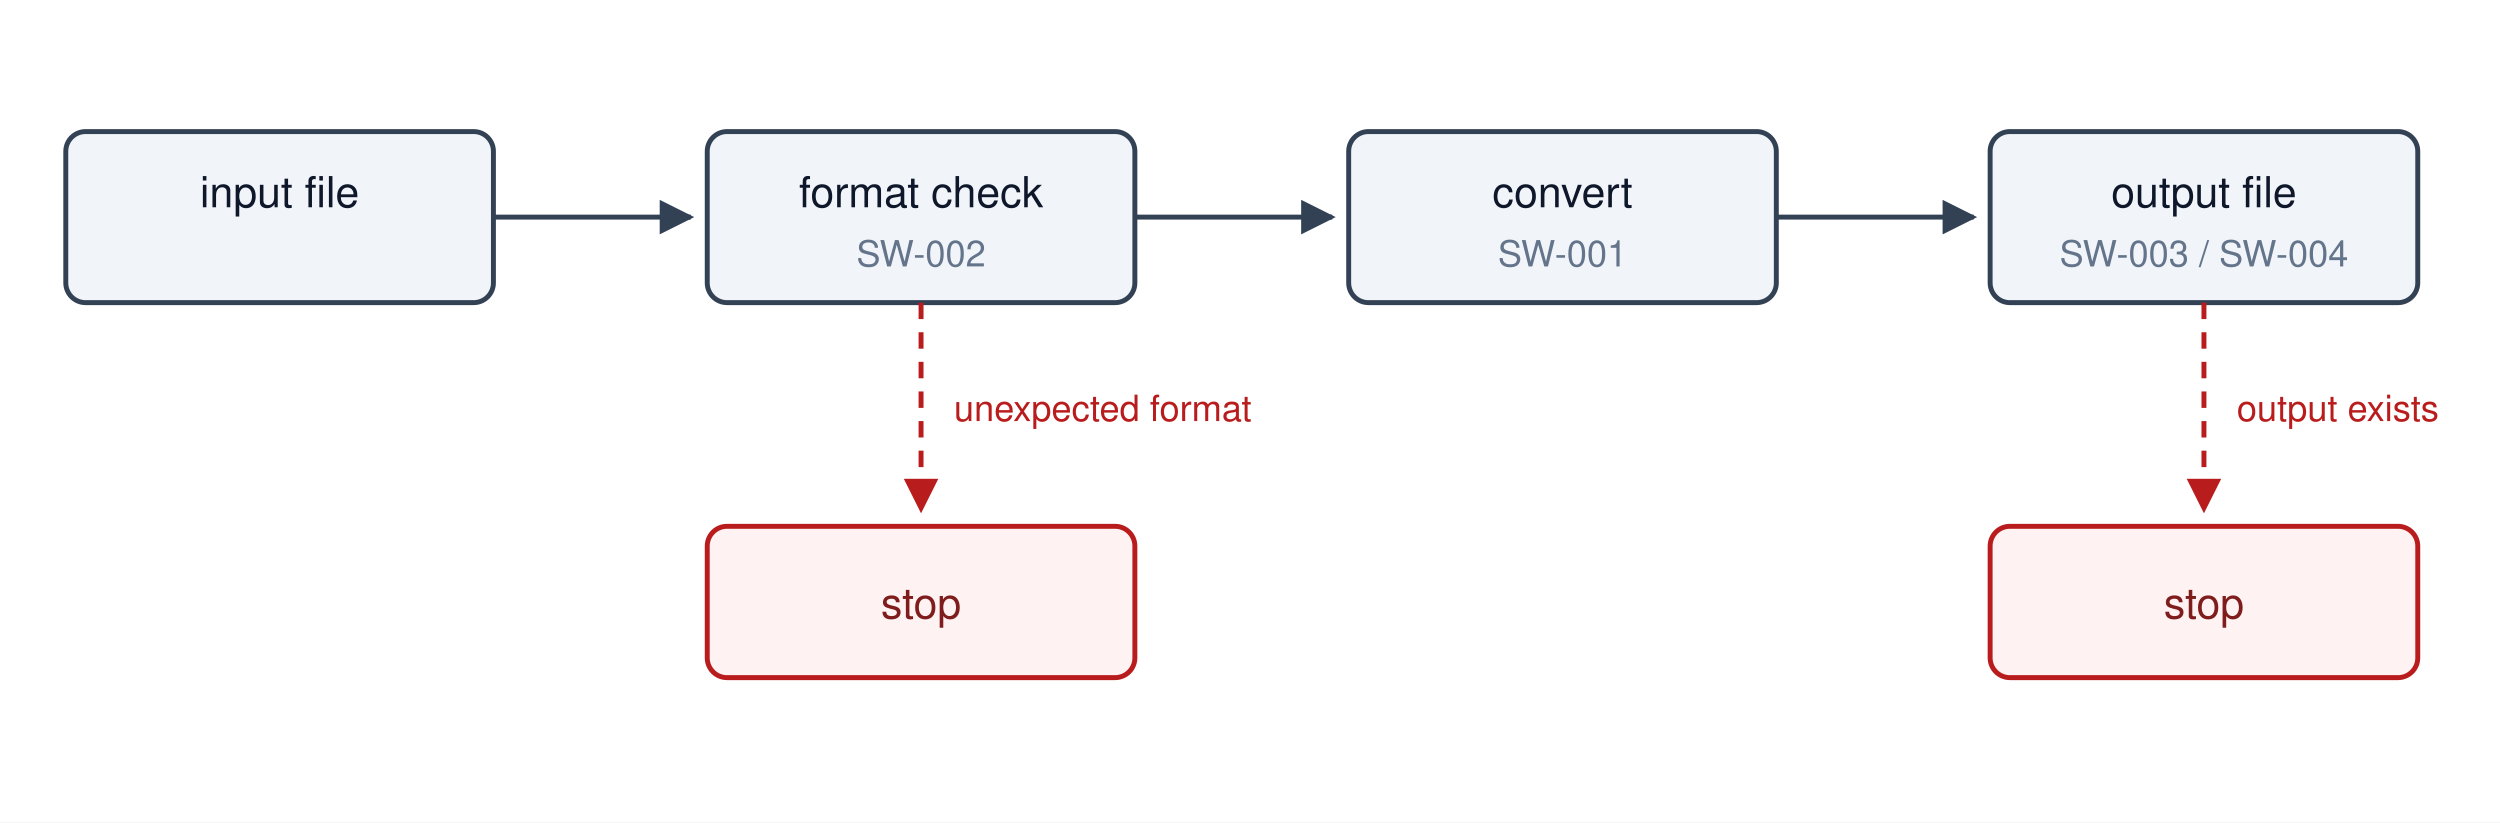
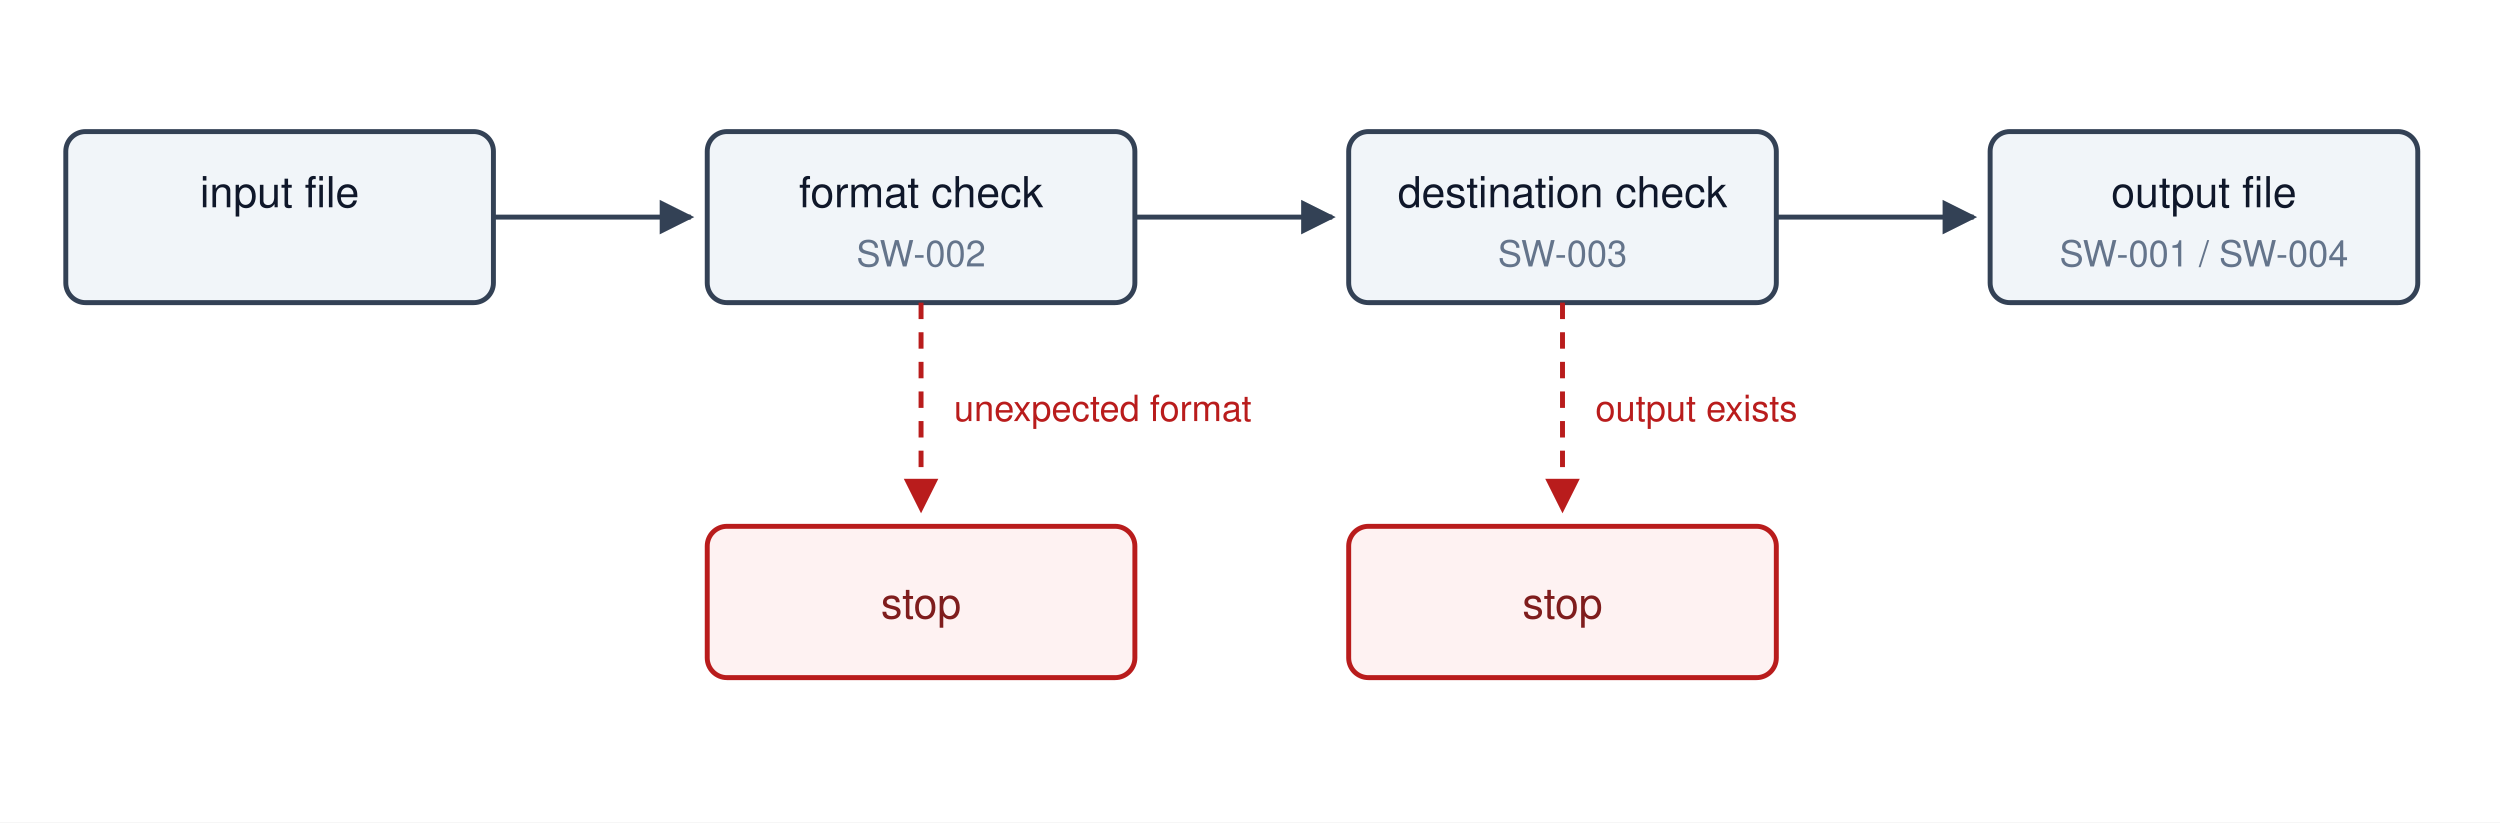
<svg xmlns="http://www.w3.org/2000/svg" viewBox="0 0 760 250" width="760" height="250" font-family="Segoe UI, Helvetica, Arial, sans-serif" font-size="13">
  <style>
    .bg       { fill: #ffffff; }
    .box      { fill: #f1f5f9; stroke: #334155; stroke-width: 1.5; }
    .txt      { fill: #0f172a; }
    .sub      { fill: #64748b; }
    .flow     { stroke: #334155; stroke-width: 1.5; fill: none; }
    .head     { fill: #334155; }
    .stop-box { fill: #fef2f2; stroke: #b91c1c; stroke-width: 1.5; }
    .stop-txt { fill: #7f1d1d; }
    .stop-arw { stroke: #b91c1c; stroke-width: 1.5; fill: none; }
    .stop-lbl { fill: #b91c1c; }
    .stop-head { fill: #b91c1c; }

    @media (prefers-color-scheme: dark) {
      .bg       { fill: #12161c; }
      .box      { fill: #1b2027; stroke: #7ea8d8; }
      .txt      { fill: #c9d1d9; }
      .sub      { fill: #8b949e; }
      .flow     { stroke: #8b949e; }
      .head     { fill: #8b949e; }
      .stop-box { fill: #2a1416; stroke: #f85149; }
      .stop-txt { fill: #ffa198; }
      .stop-arw { stroke: #f85149; }
      .stop-lbl { fill: #f85149; }
      .stop-head { fill: #f85149; }
    }
  </style>
  <rect class="bg" x="0" y="0" width="760" height="250" />
  <defs>
    <marker id="arrow" viewBox="0 0 10 10" refX="9" refY="5" markerWidth="7" markerHeight="7" orient="auto-start-reverse">
      <path class="head" d="M 0 0 L 10 5 L 0 10 z" />
    </marker>
    <marker id="arrow-stop" viewBox="0 0 10 10" refX="9" refY="5" markerWidth="7" markerHeight="7" orient="auto-start-reverse">
      <path class="stop-head" d="M 0 0 L 10 5 L 0 10 z" />
    </marker>
  </defs>
  <g class="box">
    <rect x="20" y="40" width="130" height="52" rx="6" />
    <rect x="215" y="40" width="130" height="52" rx="6" />
    <rect x="410" y="40" width="130" height="52" rx="6" />
    <rect x="605" y="40" width="130" height="52" rx="6" />
  </g>
  <g class="txt" text-anchor="middle">
    <text x="85" y="63">input file</text>
    <text x="280" y="63">format check</text>
-     <text x="475" y="63">convert</text>
+     <text x="475" y="63">destination check</text>
    <text x="670" y="63">output file</text>
  </g>
  <g class="sub" text-anchor="middle" font-size="11">
    <text x="280" y="81">SW-002</text>
-     <text x="475" y="81">SW-001</text>
-     <text x="670" y="81">SW-003 / SW-004</text>
+     <text x="475" y="81">SW-003</text>
+     <text x="670" y="81">SW-001 / SW-004</text>
  </g>
  <g class="flow" marker-end="url(#arrow)">
    <path d="M 150 66 L 210 66" />
    <path d="M 345 66 L 405 66" />
    <path d="M 540 66 L 600 66" />
  </g>
  <g class="stop-box">
    <rect x="215" y="160" width="130" height="46" rx="6" />
-     <rect x="605" y="160" width="130" height="46" rx="6" />
+     <rect x="410" y="160" width="130" height="46" rx="6" />
  </g>
  <g class="stop-txt" text-anchor="middle">
    <text x="280" y="188">stop</text>
-     <text x="670" y="188">stop</text>
+     <text x="475" y="188">stop</text>
  </g>
  <g class="stop-arw" marker-end="url(#arrow-stop)" stroke-dasharray="5 4">
    <path d="M 280 92 L 280 155" />
-     <path d="M 670 92 L 670 155" />
+     <path d="M 475 92 L 475 155" />
  </g>
  <g class="stop-lbl" font-size="11">
    <text x="290" y="128">unexpected format</text>
-     <text x="680" y="128">output exists</text>
+     <text x="485" y="128">output exists</text>
  </g>
</svg>
